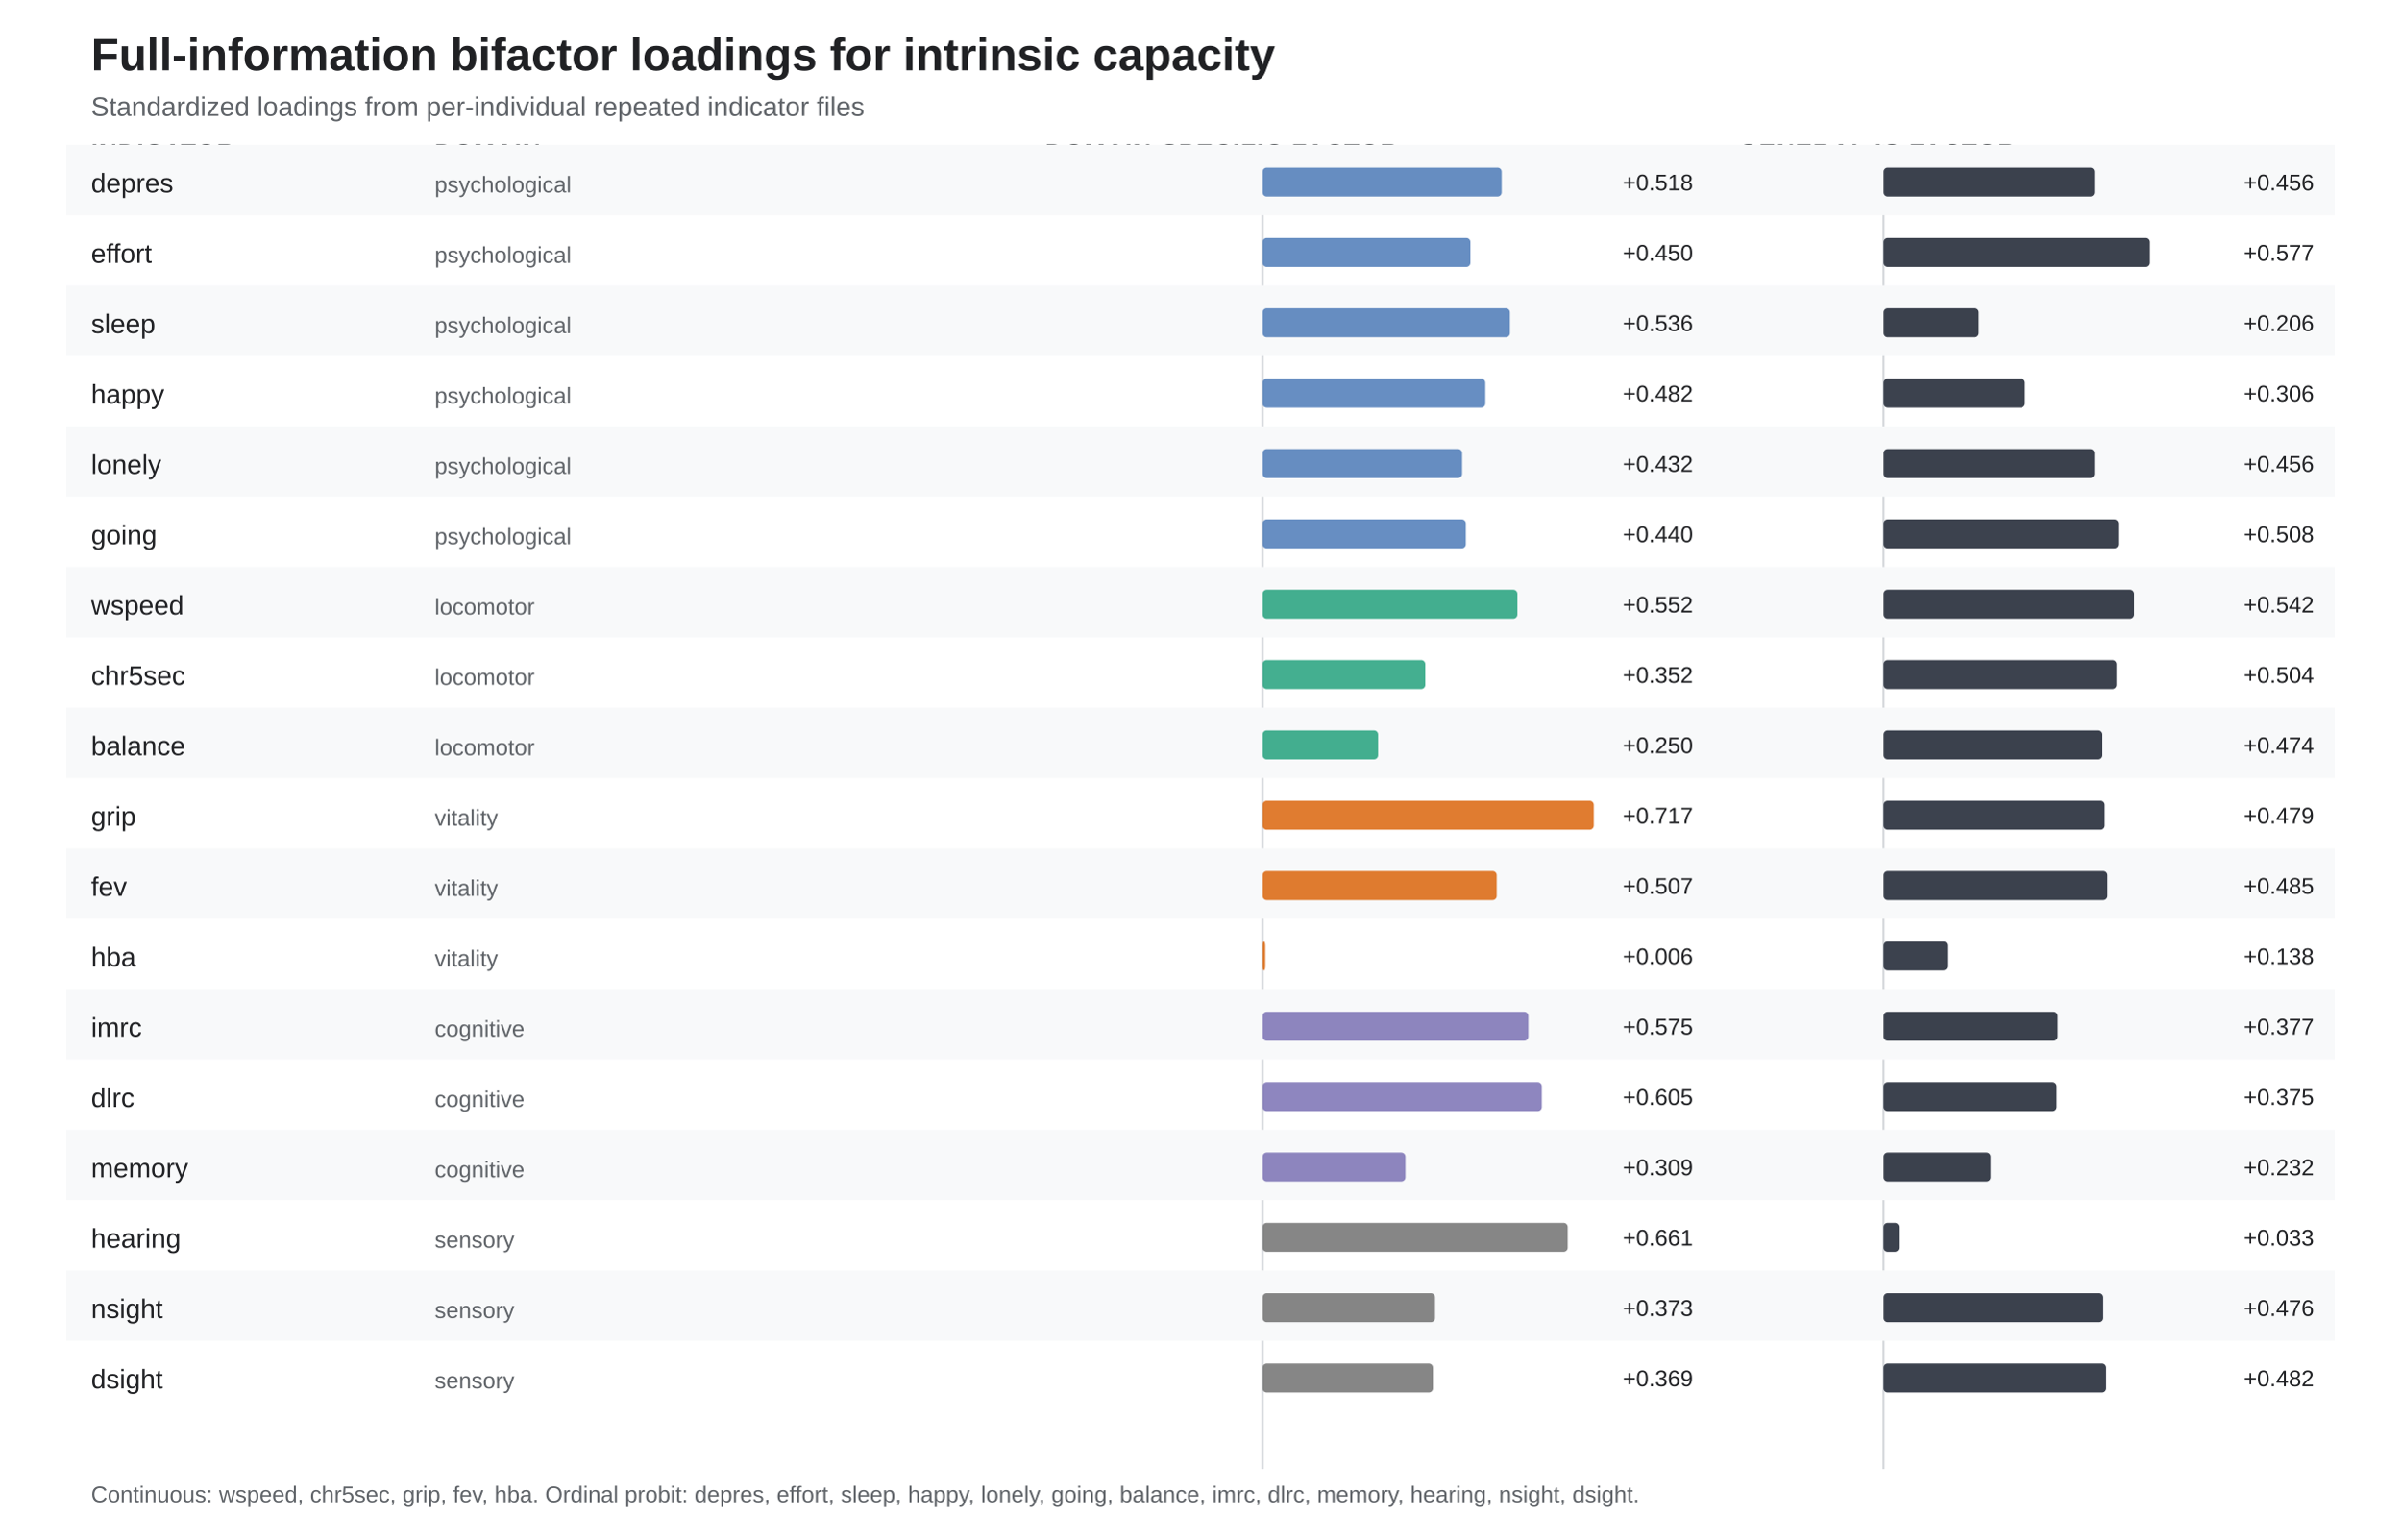
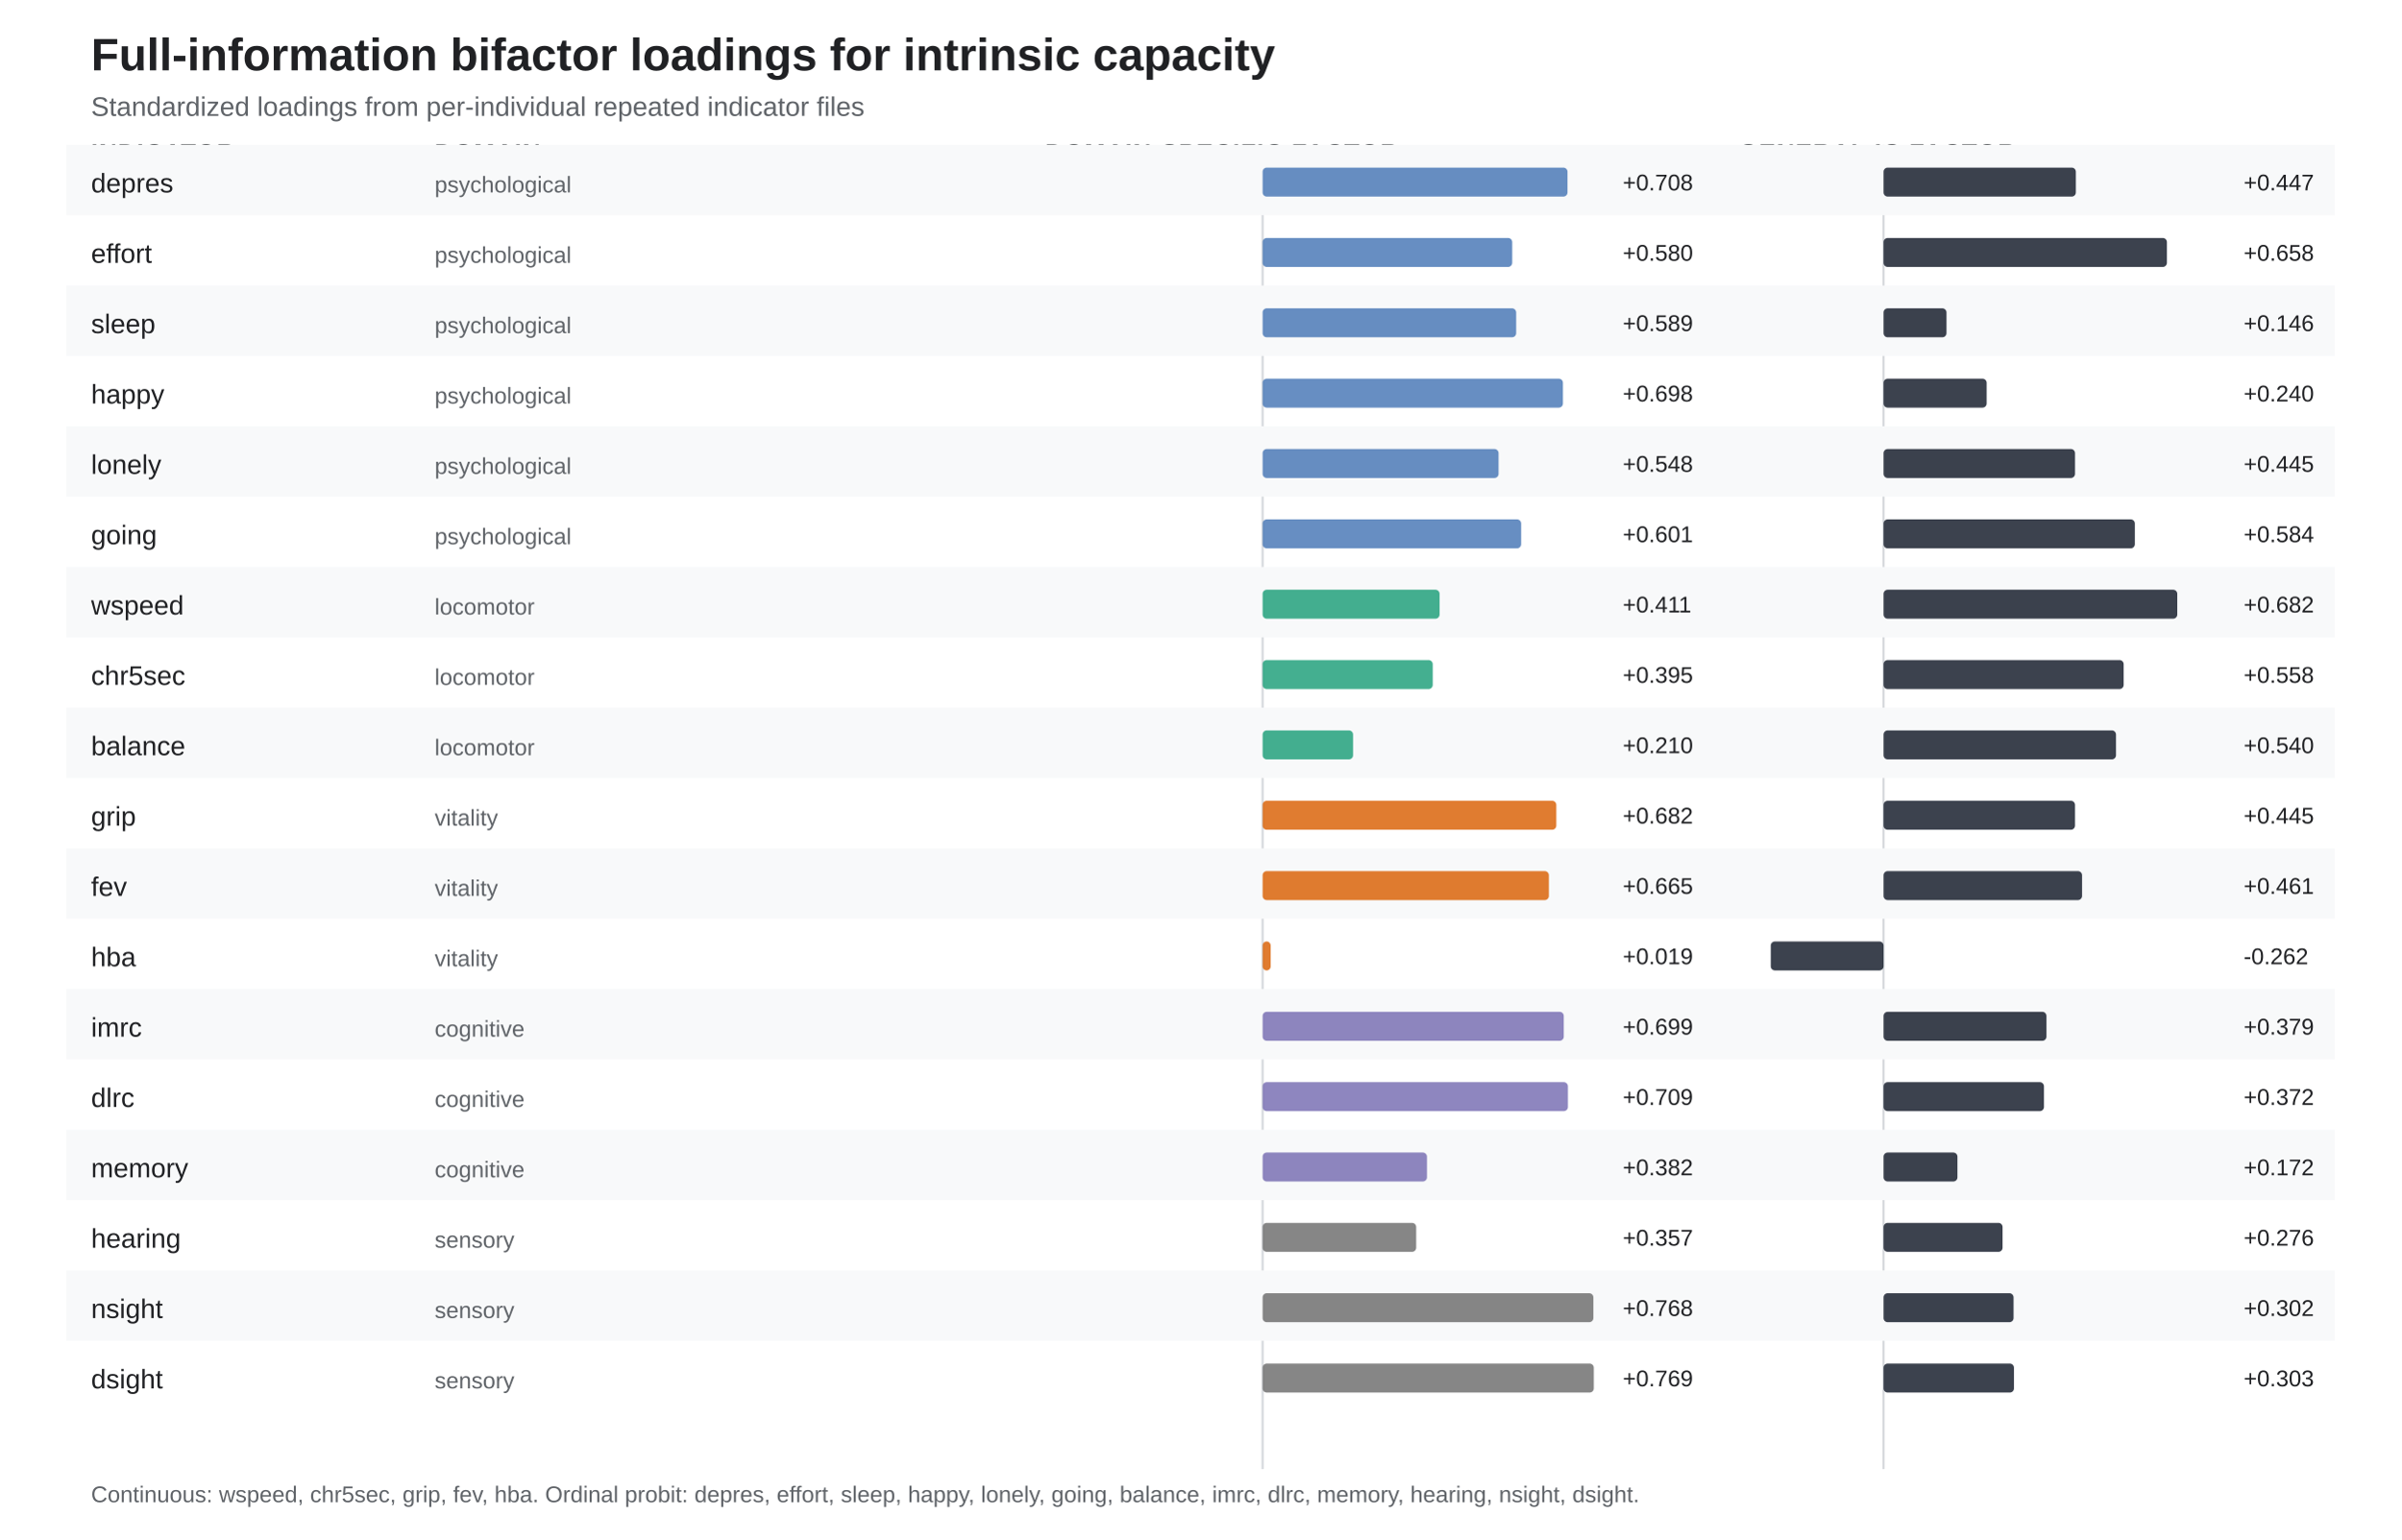
<svg xmlns="http://www.w3.org/2000/svg" width="1160" height="744" viewBox="0 0 1160 744">
  <style>
text{font-family:Arial,Helvetica,sans-serif;fill:#202124}
.title{font-size:22px;font-weight:700}
.subtitle{font-size:13px;fill:#5f6368}
.header{font-size:12px;font-weight:700;letter-spacing:.04em;fill:#3c4043}
.row{font-size:13px}
.small{font-size:11px;fill:#5f6368}
.value{font-size:11px;fill:#202124}
</style>
  <text class="title" x="44" y="34">Full-information bifactor loadings for intrinsic capacity</text>
  <text class="subtitle" x="44" y="56">Standardized loadings from per-individual repeated indicator files</text>
  <text class="header" x="44" y="78">INDICATOR</text>
  <text class="header" x="210" y="78">DOMAIN</text>
  <text class="header" x="505" y="78">DOMAIN-SPECIFIC FACTOR</text>
  <text class="header" x="840" y="78">GENERAL IC FACTOR</text>
  <line x1="610" y1="70" x2="610" y2="710" stroke="#d5d8dc" />
  <line x1="910" y1="70" x2="910" y2="710" stroke="#d5d8dc" />
  <rect x="32" y="70" width="1096" height="34" fill="#f8f9fa" />
  <text class="row" x="44" y="93">depres</text>
  <text class="small" x="210" y="93">psychological</text>
-   <rect x="610.0" y="81" width="115.5" height="14" rx="2" fill="#4575b4" opacity="0.82" />
-   <rect x="910.0" y="81" width="101.8" height="14" rx="2" fill="#111827" opacity="0.82" />
-   <text class="value" x="784" y="92">+0.518</text>
-   <text class="value" x="1084" y="92">+0.456</text>
+   <rect x="610.0" y="81" width="147.3" height="14" rx="2" fill="#4575b4" opacity="0.82" />
+   <rect x="910.0" y="81" width="92.9" height="14" rx="2" fill="#111827" opacity="0.82" />
+   <text class="value" x="784" y="92">+0.708</text>
+   <text class="value" x="1084" y="92">+0.447</text>
  <text class="row" x="44" y="127">effort</text>
  <text class="small" x="210" y="127">psychological</text>
-   <rect x="610.0" y="115" width="100.4" height="14" rx="2" fill="#4575b4" opacity="0.82" />
-   <rect x="910.0" y="115" width="128.7" height="14" rx="2" fill="#111827" opacity="0.82" />
-   <text class="value" x="784" y="126">+0.450</text>
-   <text class="value" x="1084" y="126">+0.577</text>
+   <rect x="610.0" y="115" width="120.6" height="14" rx="2" fill="#4575b4" opacity="0.82" />
+   <rect x="910.0" y="115" width="136.9" height="14" rx="2" fill="#111827" opacity="0.82" />
+   <text class="value" x="784" y="126">+0.580</text>
+   <text class="value" x="1084" y="126">+0.658</text>
  <rect x="32" y="138" width="1096" height="34" fill="#f8f9fa" />
  <text class="row" x="44" y="161">sleep</text>
  <text class="small" x="210" y="161">psychological</text>
-   <rect x="610.0" y="149" width="119.5" height="14" rx="2" fill="#4575b4" opacity="0.82" />
-   <rect x="910.0" y="149" width="46.0" height="14" rx="2" fill="#111827" opacity="0.82" />
-   <text class="value" x="784" y="160">+0.536</text>
-   <text class="value" x="1084" y="160">+0.206</text>
+   <rect x="610.0" y="149" width="122.5" height="14" rx="2" fill="#4575b4" opacity="0.82" />
+   <rect x="910.0" y="149" width="30.4" height="14" rx="2" fill="#111827" opacity="0.82" />
+   <text class="value" x="784" y="160">+0.589</text>
+   <text class="value" x="1084" y="160">+0.146</text>
  <text class="row" x="44" y="195">happy</text>
  <text class="small" x="210" y="195">psychological</text>
-   <rect x="610.0" y="183" width="107.6" height="14" rx="2" fill="#4575b4" opacity="0.82" />
-   <rect x="910.0" y="183" width="68.3" height="14" rx="2" fill="#111827" opacity="0.82" />
-   <text class="value" x="784" y="194">+0.482</text>
-   <text class="value" x="1084" y="194">+0.306</text>
+   <rect x="610.0" y="183" width="145.1" height="14" rx="2" fill="#4575b4" opacity="0.82" />
+   <rect x="910.0" y="183" width="49.8" height="14" rx="2" fill="#111827" opacity="0.82" />
+   <text class="value" x="784" y="194">+0.698</text>
+   <text class="value" x="1084" y="194">+0.240</text>
  <rect x="32" y="206" width="1096" height="34" fill="#f8f9fa" />
  <text class="row" x="44" y="229">lonely</text>
  <text class="small" x="210" y="229">psychological</text>
-   <rect x="610.0" y="217" width="96.4" height="14" rx="2" fill="#4575b4" opacity="0.82" />
-   <rect x="910.0" y="217" width="101.8" height="14" rx="2" fill="#111827" opacity="0.82" />
-   <text class="value" x="784" y="228">+0.432</text>
-   <text class="value" x="1084" y="228">+0.456</text>
+   <rect x="610.0" y="217" width="114.0" height="14" rx="2" fill="#4575b4" opacity="0.82" />
+   <rect x="910.0" y="217" width="92.5" height="14" rx="2" fill="#111827" opacity="0.82" />
+   <text class="value" x="784" y="228">+0.548</text>
+   <text class="value" x="1084" y="228">+0.445</text>
  <text class="row" x="44" y="263">going</text>
  <text class="small" x="210" y="263">psychological</text>
-   <rect x="610.0" y="251" width="98.2" height="14" rx="2" fill="#4575b4" opacity="0.82" />
-   <rect x="910.0" y="251" width="113.4" height="14" rx="2" fill="#111827" opacity="0.82" />
-   <text class="value" x="784" y="262">+0.440</text>
-   <text class="value" x="1084" y="262">+0.508</text>
+   <rect x="610.0" y="251" width="124.9" height="14" rx="2" fill="#4575b4" opacity="0.82" />
+   <rect x="910.0" y="251" width="121.4" height="14" rx="2" fill="#111827" opacity="0.82" />
+   <text class="value" x="784" y="262">+0.601</text>
+   <text class="value" x="1084" y="262">+0.584</text>
  <rect x="32" y="274" width="1096" height="34" fill="#f8f9fa" />
  <text class="row" x="44" y="297">wspeed</text>
  <text class="small" x="210" y="297">locomotor</text>
-   <rect x="610.0" y="285" width="123.1" height="14" rx="2" fill="#1b9e77" opacity="0.82" />
-   <rect x="910.0" y="285" width="121.0" height="14" rx="2" fill="#111827" opacity="0.82" />
-   <text class="value" x="784" y="296">+0.552</text>
-   <text class="value" x="1084" y="296">+0.542</text>
+   <rect x="610.0" y="285" width="85.5" height="14" rx="2" fill="#1b9e77" opacity="0.82" />
+   <rect x="910.0" y="285" width="141.9" height="14" rx="2" fill="#111827" opacity="0.82" />
+   <text class="value" x="784" y="296">+0.411</text>
+   <text class="value" x="1084" y="296">+0.682</text>
  <text class="row" x="44" y="331">chr5sec</text>
  <text class="small" x="210" y="331">locomotor</text>
-   <rect x="610.0" y="319" width="78.6" height="14" rx="2" fill="#1b9e77" opacity="0.82" />
-   <rect x="910.0" y="319" width="112.5" height="14" rx="2" fill="#111827" opacity="0.82" />
-   <text class="value" x="784" y="330">+0.352</text>
-   <text class="value" x="1084" y="330">+0.504</text>
+   <rect x="610.0" y="319" width="82.2" height="14" rx="2" fill="#1b9e77" opacity="0.82" />
+   <rect x="910.0" y="319" width="116.0" height="14" rx="2" fill="#111827" opacity="0.82" />
+   <text class="value" x="784" y="330">+0.395</text>
+   <text class="value" x="1084" y="330">+0.558</text>
  <rect x="32" y="342" width="1096" height="34" fill="#f8f9fa" />
  <text class="row" x="44" y="365">balance</text>
  <text class="small" x="210" y="365">locomotor</text>
-   <rect x="610.0" y="353" width="55.8" height="14" rx="2" fill="#1b9e77" opacity="0.82" />
-   <rect x="910.0" y="353" width="105.7" height="14" rx="2" fill="#111827" opacity="0.82" />
-   <text class="value" x="784" y="364">+0.250</text>
-   <text class="value" x="1084" y="364">+0.474</text>
+   <rect x="610.0" y="353" width="43.7" height="14" rx="2" fill="#1b9e77" opacity="0.82" />
+   <rect x="910.0" y="353" width="112.3" height="14" rx="2" fill="#111827" opacity="0.82" />
+   <text class="value" x="784" y="364">+0.210</text>
+   <text class="value" x="1084" y="364">+0.540</text>
  <text class="row" x="44" y="399">grip</text>
  <text class="small" x="210" y="399">vitality</text>
-   <rect x="610.0" y="387" width="160.0" height="14" rx="2" fill="#d95f02" opacity="0.82" />
-   <rect x="910.0" y="387" width="106.8" height="14" rx="2" fill="#111827" opacity="0.82" />
-   <text class="value" x="784" y="398">+0.717</text>
-   <text class="value" x="1084" y="398">+0.479</text>
+   <rect x="610.0" y="387" width="141.9" height="14" rx="2" fill="#d95f02" opacity="0.82" />
+   <rect x="910.0" y="387" width="92.5" height="14" rx="2" fill="#111827" opacity="0.82" />
+   <text class="value" x="784" y="398">+0.682</text>
+   <text class="value" x="1084" y="398">+0.445</text>
  <rect x="32" y="410" width="1096" height="34" fill="#f8f9fa" />
  <text class="row" x="44" y="433">fev</text>
  <text class="small" x="210" y="433">vitality</text>
-   <rect x="610.0" y="421" width="113.1" height="14" rx="2" fill="#d95f02" opacity="0.82" />
-   <rect x="910.0" y="421" width="108.1" height="14" rx="2" fill="#111827" opacity="0.82" />
-   <text class="value" x="784" y="432">+0.507</text>
-   <text class="value" x="1084" y="432">+0.485</text>
+   <rect x="610.0" y="421" width="138.3" height="14" rx="2" fill="#d95f02" opacity="0.82" />
+   <rect x="910.0" y="421" width="95.9" height="14" rx="2" fill="#111827" opacity="0.82" />
+   <text class="value" x="784" y="432">+0.665</text>
+   <text class="value" x="1084" y="432">+0.461</text>
  <text class="row" x="44" y="467">hba</text>
  <text class="small" x="210" y="467">vitality</text>
-   <rect x="610.0" y="455" width="1.3" height="14" rx="2" fill="#d95f02" opacity="0.82" />
-   <rect x="910.0" y="455" width="30.8" height="14" rx="2" fill="#111827" opacity="0.82" />
-   <text class="value" x="784" y="466">+0.006</text>
-   <text class="value" x="1084" y="466">+0.138</text>
+   <rect x="610.0" y="455" width="3.9" height="14" rx="2" fill="#d95f02" opacity="0.82" />
+   <rect x="855.5" y="455" width="54.5" height="14" rx="2" fill="#111827" opacity="0.82" />
+   <text class="value" x="784" y="466">+0.019</text>
+   <text class="value" x="1084" y="466">-0.262</text>
  <rect x="32" y="478" width="1096" height="34" fill="#f8f9fa" />
  <text class="row" x="44" y="501">imrc</text>
  <text class="small" x="210" y="501">cognitive</text>
-   <rect x="610.0" y="489" width="128.4" height="14" rx="2" fill="#756bb1" opacity="0.82" />
-   <rect x="910.0" y="489" width="84.1" height="14" rx="2" fill="#111827" opacity="0.82" />
-   <text class="value" x="784" y="500">+0.575</text>
-   <text class="value" x="1084" y="500">+0.377</text>
+   <rect x="610.0" y="489" width="145.5" height="14" rx="2" fill="#756bb1" opacity="0.82" />
+   <rect x="910.0" y="489" width="78.7" height="14" rx="2" fill="#111827" opacity="0.82" />
+   <text class="value" x="784" y="500">+0.699</text>
+   <text class="value" x="1084" y="500">+0.379</text>
  <text class="row" x="44" y="535">dlrc</text>
  <text class="small" x="210" y="535">cognitive</text>
-   <rect x="610.0" y="523" width="134.9" height="14" rx="2" fill="#756bb1" opacity="0.82" />
-   <rect x="910.0" y="523" width="83.6" height="14" rx="2" fill="#111827" opacity="0.82" />
-   <text class="value" x="784" y="534">+0.605</text>
-   <text class="value" x="1084" y="534">+0.375</text>
+   <rect x="610.0" y="523" width="147.5" height="14" rx="2" fill="#756bb1" opacity="0.82" />
+   <rect x="910.0" y="523" width="77.5" height="14" rx="2" fill="#111827" opacity="0.82" />
+   <text class="value" x="784" y="534">+0.709</text>
+   <text class="value" x="1084" y="534">+0.372</text>
  <rect x="32" y="546" width="1096" height="34" fill="#f8f9fa" />
  <text class="row" x="44" y="569">memory</text>
  <text class="small" x="210" y="569">cognitive</text>
-   <rect x="610.0" y="557" width="69.0" height="14" rx="2" fill="#756bb1" opacity="0.82" />
-   <rect x="910.0" y="557" width="51.7" height="14" rx="2" fill="#111827" opacity="0.82" />
-   <text class="value" x="784" y="568">+0.309</text>
-   <text class="value" x="1084" y="568">+0.232</text>
+   <rect x="610.0" y="557" width="79.4" height="14" rx="2" fill="#756bb1" opacity="0.82" />
+   <rect x="910.0" y="557" width="35.7" height="14" rx="2" fill="#111827" opacity="0.82" />
+   <text class="value" x="784" y="568">+0.382</text>
+   <text class="value" x="1084" y="568">+0.172</text>
  <text class="row" x="44" y="603">hearing</text>
  <text class="small" x="210" y="603">sensory</text>
-   <rect x="610.0" y="591" width="147.4" height="14" rx="2" fill="#6b6b6b" opacity="0.82" />
-   <rect x="910.0" y="591" width="7.4" height="14" rx="2" fill="#111827" opacity="0.82" />
-   <text class="value" x="784" y="602">+0.661</text>
-   <text class="value" x="1084" y="602">+0.033</text>
+   <rect x="610.0" y="591" width="74.2" height="14" rx="2" fill="#6b6b6b" opacity="0.82" />
+   <rect x="910.0" y="591" width="57.5" height="14" rx="2" fill="#111827" opacity="0.82" />
+   <text class="value" x="784" y="602">+0.357</text>
+   <text class="value" x="1084" y="602">+0.276</text>
  <rect x="32" y="614" width="1096" height="34" fill="#f8f9fa" />
  <text class="row" x="44" y="637">nsight</text>
  <text class="small" x="210" y="637">sensory</text>
-   <rect x="610.0" y="625" width="83.3" height="14" rx="2" fill="#6b6b6b" opacity="0.82" />
-   <rect x="910.0" y="625" width="106.1" height="14" rx="2" fill="#111827" opacity="0.82" />
-   <text class="value" x="784" y="636">+0.373</text>
-   <text class="value" x="1084" y="636">+0.476</text>
+   <rect x="610.0" y="625" width="159.8" height="14" rx="2" fill="#6b6b6b" opacity="0.82" />
+   <rect x="910.0" y="625" width="62.8" height="14" rx="2" fill="#111827" opacity="0.82" />
+   <text class="value" x="784" y="636">+0.768</text>
+   <text class="value" x="1084" y="636">+0.302</text>
  <text class="row" x="44" y="671">dsight</text>
  <text class="small" x="210" y="671">sensory</text>
-   <rect x="610.0" y="659" width="82.3" height="14" rx="2" fill="#6b6b6b" opacity="0.82" />
-   <rect x="910.0" y="659" width="107.5" height="14" rx="2" fill="#111827" opacity="0.82" />
-   <text class="value" x="784" y="670">+0.369</text>
-   <text class="value" x="1084" y="670">+0.482</text>
+   <rect x="610.0" y="659" width="160.0" height="14" rx="2" fill="#6b6b6b" opacity="0.82" />
+   <rect x="910.0" y="659" width="63.0" height="14" rx="2" fill="#111827" opacity="0.82" />
+   <text class="value" x="784" y="670">+0.769</text>
+   <text class="value" x="1084" y="670">+0.303</text>
  <text class="small" x="44" y="726">Continuous: wspeed, chr5sec, grip, fev, hba. Ordinal probit: depres, effort, sleep, happy, lonely, going, balance, imrc, dlrc, memory, hearing, nsight, dsight.</text>
</svg>
